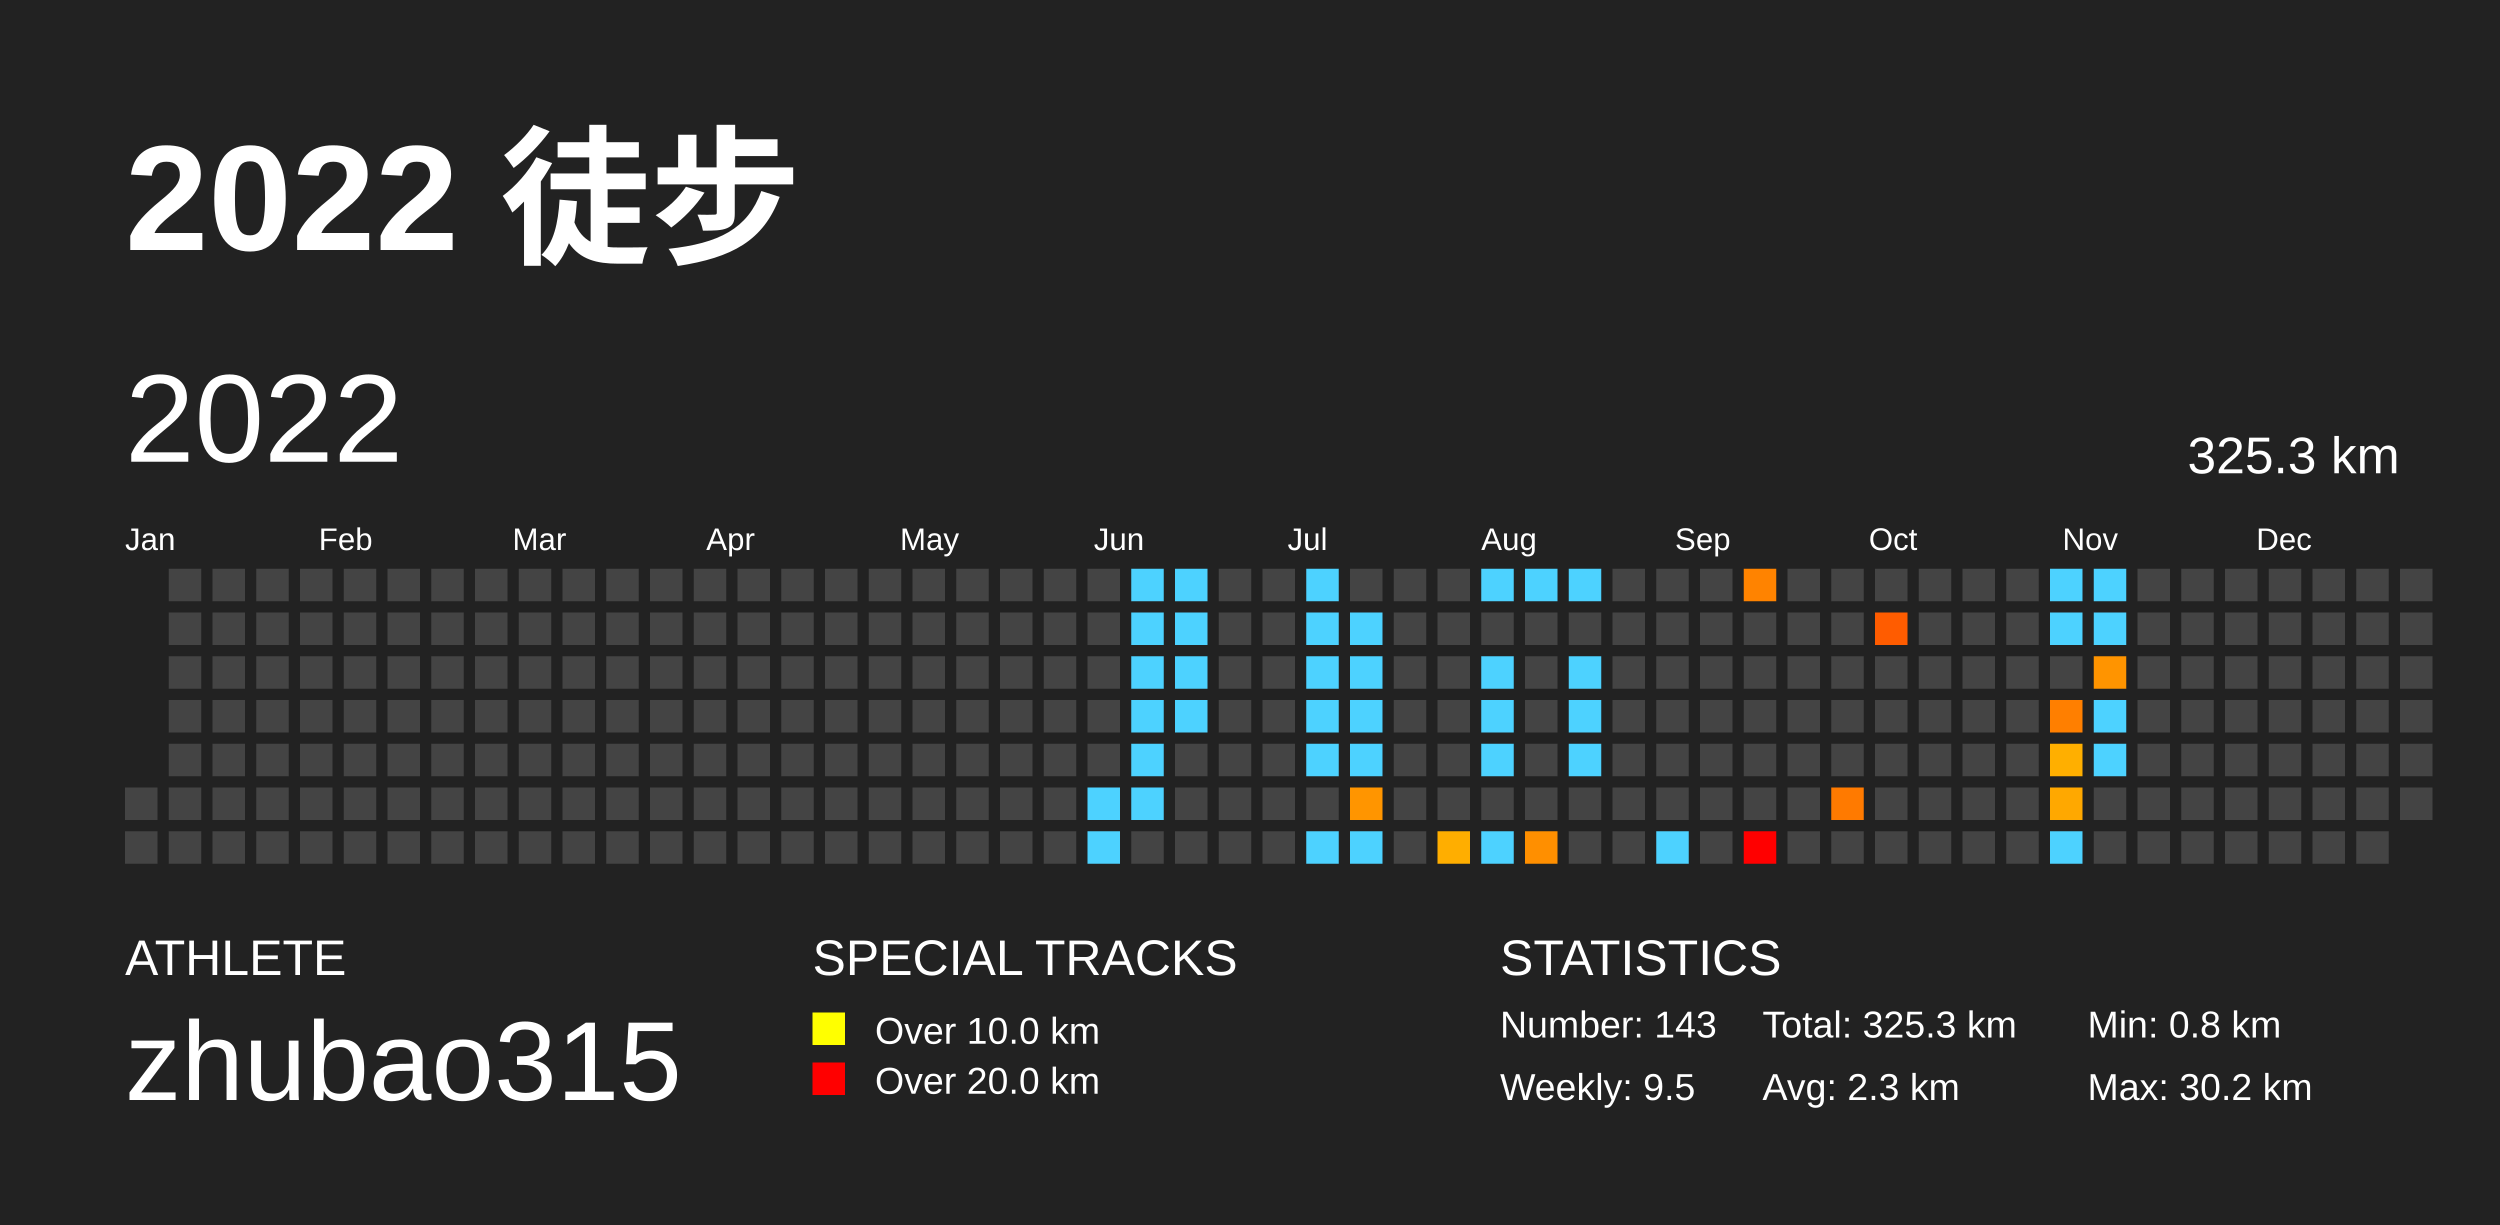
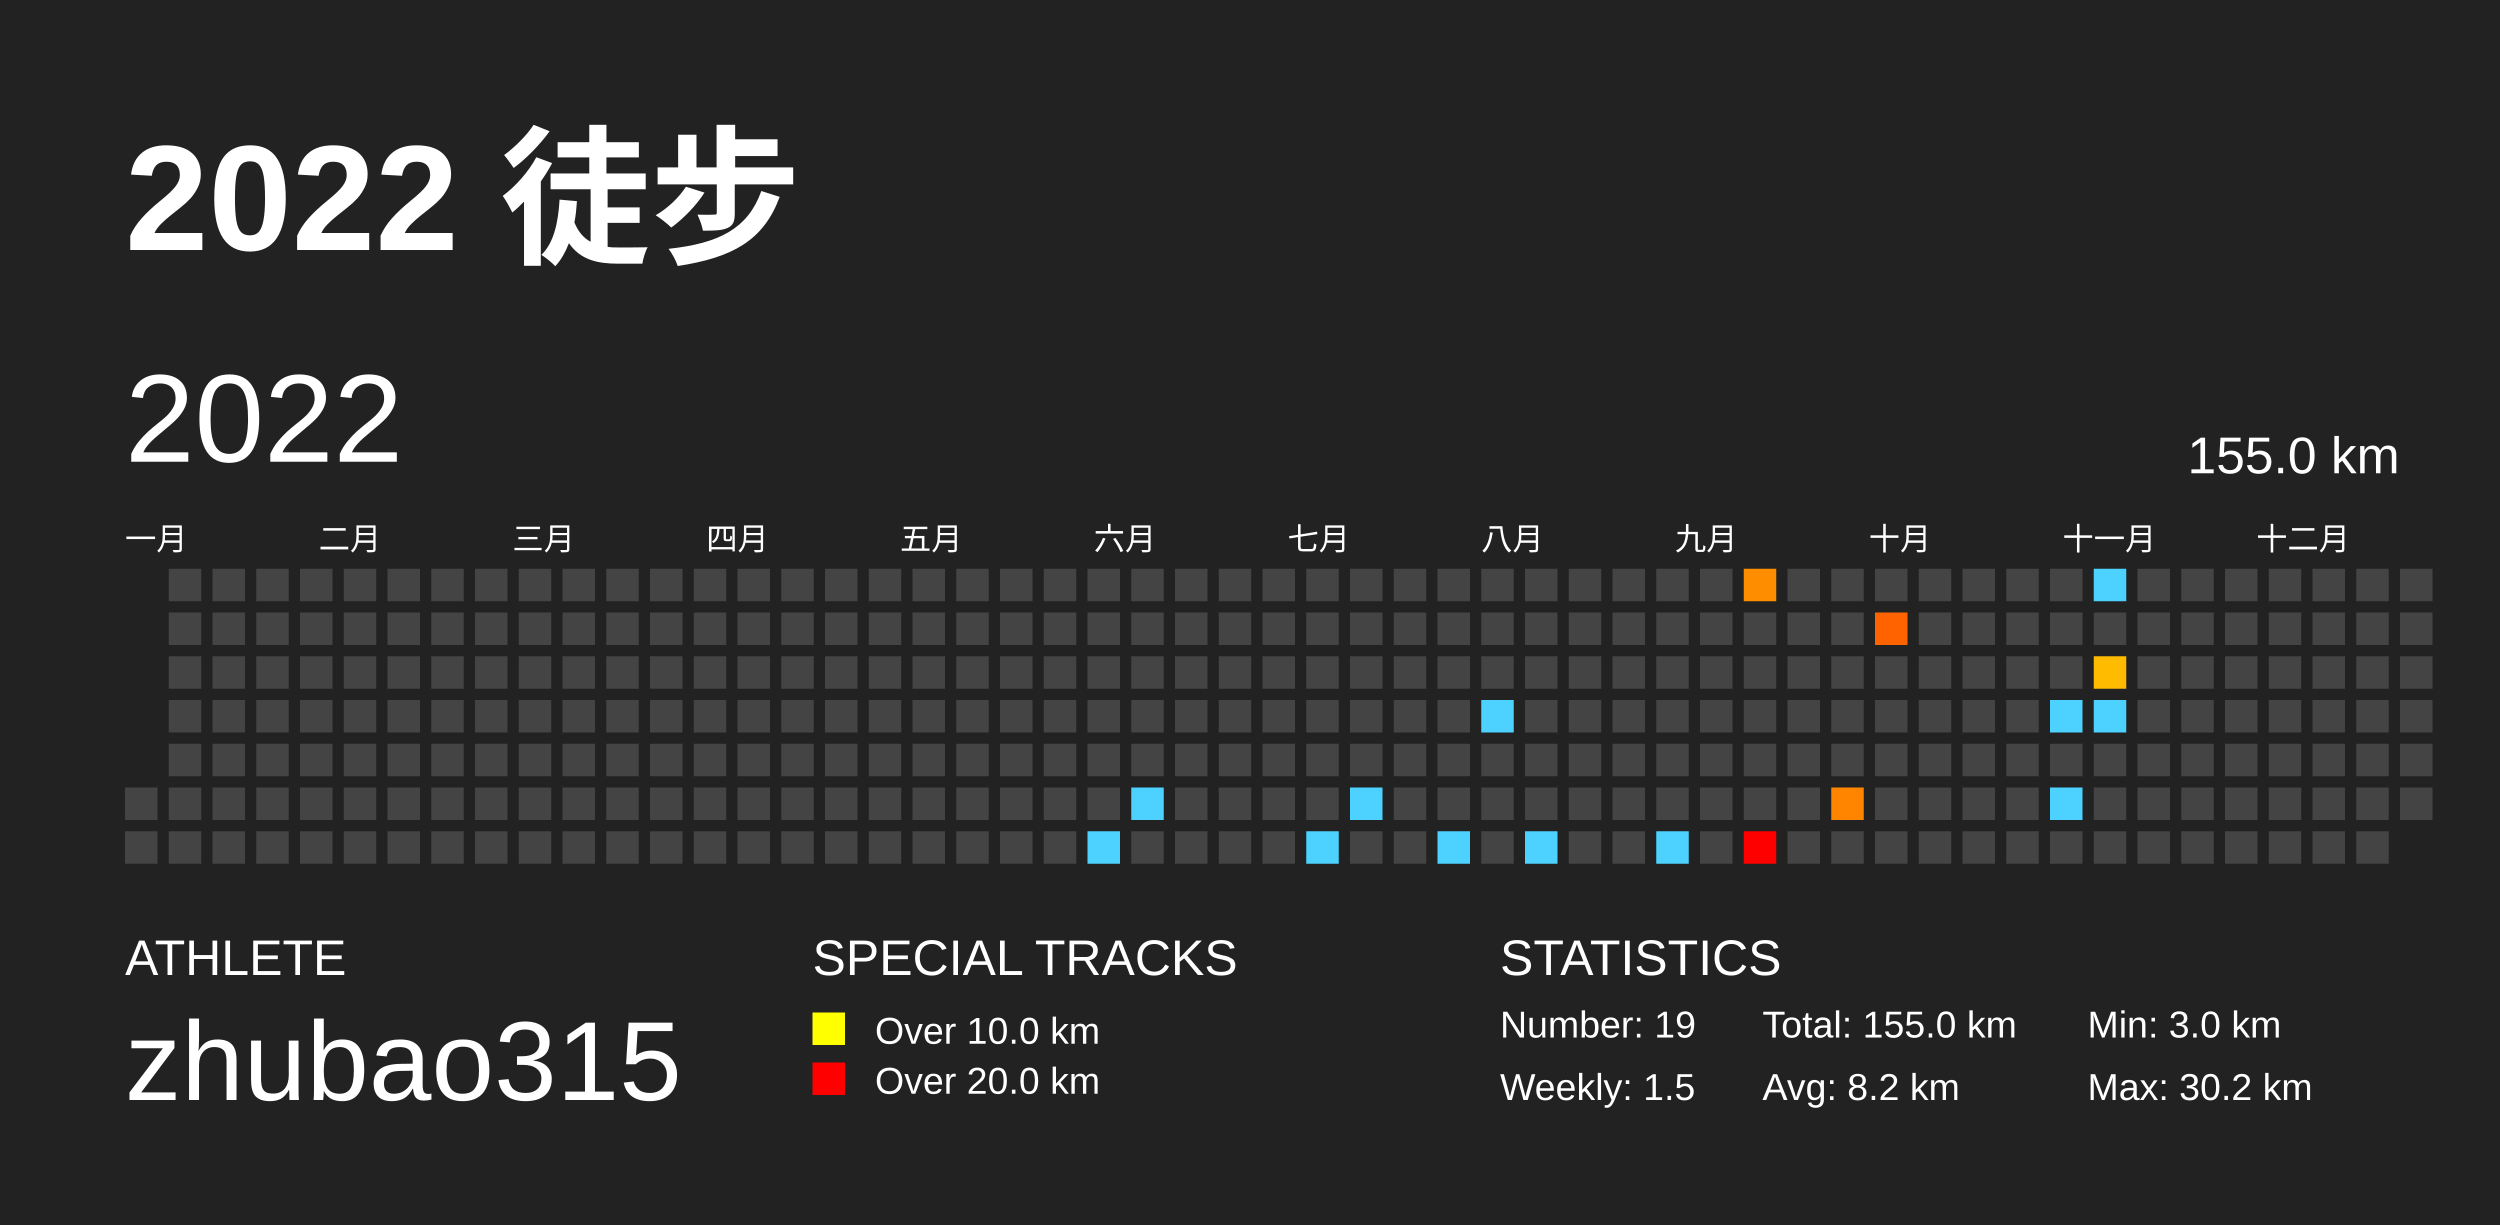
<svg xmlns="http://www.w3.org/2000/svg" baseProfile="full" height="98mm" version="1.1" viewBox="0,0,200,98" width="200mm">
  <defs />
  <rect fill="#222222" height="98" width="200" x="0" y="0" />
  <text fill="#FFFFFF" style="font-size:12px; font-family:Arial; font-weight:bold;" x="10" y="20">2022 徒步</text>
  <text fill="#FFFFFF" style="font-size:4px; font-family:Arial" x="10" y="78">ATHLETE</text>
  <text fill="#FFFFFF" style="font-size:9px; font-family:Arial" x="10" y="88">zhubao315</text>
  <text fill="#FFFFFF" style="font-size:4px; font-family:Arial" x="65" y="78">SPECIAL TRACKS</text>
  <rect fill="yellow" height="2.6" width="2.6" x="65" y="81" />
  <text fill="#FFFFFF" style="font-size:3px; font-family:Arial" x="70" y="83.5">Over 10.0 km</text>
  <rect fill="red" height="2.6" width="2.6" x="65" y="85" />
  <text fill="#FFFFFF" style="font-size:3px; font-family:Arial" x="70" y="87.5">Over 20.0 km</text>
  <text fill="#FFFFFF" style="font-size:4px; font-family:Arial" x="120" y="78">STATISTICS</text>
-   <text fill="#FFFFFF" style="font-size:3px; font-family:Arial" x="120" y="83">Number: 143</text>
-   <text fill="#FFFFFF" style="font-size:3px; font-family:Arial" x="120" y="88">Weekly: 9.5</text>
-   <text fill="#FFFFFF" style="font-size:3px; font-family:Arial" x="141" y="83">Total: 325.3 km</text>
-   <text fill="#FFFFFF" style="font-size:3px; font-family:Arial" x="141" y="88">Avg: 2.3 km</text>
-   <text fill="#FFFFFF" style="font-size:3px; font-family:Arial" x="167" y="83">Min: 0.8 km</text>
+   <text fill="#FFFFFF" style="font-size:3px; font-family:Arial" x="120" y="83">Number: 19</text>
+   <text fill="#FFFFFF" style="font-size:3px; font-family:Arial" x="120" y="88">Weekly: 1.5</text>
+   <text fill="#FFFFFF" style="font-size:3px; font-family:Arial" x="141" y="83">Total: 155.0 km</text>
+   <text fill="#FFFFFF" style="font-size:3px; font-family:Arial" x="141" y="88">Avg: 8.2 km</text>
+   <text fill="#FFFFFF" style="font-size:3px; font-family:Arial" x="167" y="83">Min: 3.0 km</text>
  <text fill="#FFFFFF" style="font-size:3px; font-family:Arial" x="167" y="88">Max: 30.2 km</text>
  <text dominant-baseline="hanging" fill="#FFFFFF" style="font-size:10.0px; font-family:Arial;" x="10" y="30">2022</text>
-   <text dominant-baseline="hanging" fill="#FFFFFF" style="font-size:4.125px; font-family:Arial;" x="175" y="35">325.3 km</text>
-   <text fill="#FFFFFF" style="font-size:2.5px; font-family:Arial" x="10.0" y="44">Jan</text>
-   <text fill="#FFFFFF" style="font-size:2.5px; font-family:Arial" x="25.5" y="44">Feb</text>
-   <text fill="#FFFFFF" style="font-size:2.5px; font-family:Arial" x="41.0" y="44">Mar</text>
-   <text fill="#FFFFFF" style="font-size:2.5px; font-family:Arial" x="56.5" y="44">Apr</text>
-   <text fill="#FFFFFF" style="font-size:2.5px; font-family:Arial" x="72.0" y="44">May</text>
-   <text fill="#FFFFFF" style="font-size:2.5px; font-family:Arial" x="87.5" y="44">Jun</text>
-   <text fill="#FFFFFF" style="font-size:2.5px; font-family:Arial" x="103.0" y="44">Jul</text>
-   <text fill="#FFFFFF" style="font-size:2.5px; font-family:Arial" x="118.5" y="44">Aug</text>
-   <text fill="#FFFFFF" style="font-size:2.5px; font-family:Arial" x="134.0" y="44">Sep</text>
-   <text fill="#FFFFFF" style="font-size:2.5px; font-family:Arial" x="149.5" y="44">Oct</text>
-   <text fill="#FFFFFF" style="font-size:2.5px; font-family:Arial" x="165.0" y="44">Nov</text>
-   <text fill="#FFFFFF" style="font-size:2.5px; font-family:Arial" x="180.5" y="44">Dec</text>
+   <text dominant-baseline="hanging" fill="#FFFFFF" style="font-size:4.125px; font-family:Arial;" x="175" y="35">155.0 km</text>
+   <text fill="#FFFFFF" style="font-size:2.5px; font-family:Arial" x="10.0" y="44">一月</text>
+   <text fill="#FFFFFF" style="font-size:2.5px; font-family:Arial" x="25.5" y="44">二月</text>
+   <text fill="#FFFFFF" style="font-size:2.5px; font-family:Arial" x="41.0" y="44">三月</text>
+   <text fill="#FFFFFF" style="font-size:2.5px; font-family:Arial" x="56.5" y="44">四月</text>
+   <text fill="#FFFFFF" style="font-size:2.5px; font-family:Arial" x="72.0" y="44">五月</text>
+   <text fill="#FFFFFF" style="font-size:2.5px; font-family:Arial" x="87.5" y="44">六月</text>
+   <text fill="#FFFFFF" style="font-size:2.5px; font-family:Arial" x="103.0" y="44">七月</text>
+   <text fill="#FFFFFF" style="font-size:2.5px; font-family:Arial" x="118.5" y="44">八月</text>
+   <text fill="#FFFFFF" style="font-size:2.5px; font-family:Arial" x="134.0" y="44">九月</text>
+   <text fill="#FFFFFF" style="font-size:2.5px; font-family:Arial" x="149.5" y="44">十月</text>
+   <text fill="#FFFFFF" style="font-size:2.5px; font-family:Arial" x="165.0" y="44">十一月</text>
+   <text fill="#FFFFFF" style="font-size:2.5px; font-family:Arial" x="180.5" y="44">十二月</text>
  <rect fill="#444444" height="2.6" width="2.6" x="10.0" y="63.0" />
  <rect fill="#444444" height="2.6" width="2.6" x="10.0" y="66.5" />
  <rect fill="#444444" height="2.6" width="2.6" x="13.5" y="45.5" />
  <rect fill="#444444" height="2.6" width="2.6" x="13.5" y="49.0" />
  <rect fill="#444444" height="2.6" width="2.6" x="13.5" y="52.5" />
  <rect fill="#444444" height="2.6" width="2.6" x="13.5" y="56.0" />
  <rect fill="#444444" height="2.6" width="2.6" x="13.5" y="59.5" />
  <rect fill="#444444" height="2.6" width="2.6" x="13.5" y="63.0" />
  <rect fill="#444444" height="2.6" width="2.6" x="13.5" y="66.5" />
  <rect fill="#444444" height="2.6" width="2.6" x="17.0" y="45.5" />
  <rect fill="#444444" height="2.6" width="2.6" x="17.0" y="49.0" />
  <rect fill="#444444" height="2.6" width="2.6" x="17.0" y="52.5" />
  <rect fill="#444444" height="2.6" width="2.6" x="17.0" y="56.0" />
  <rect fill="#444444" height="2.6" width="2.6" x="17.0" y="59.5" />
  <rect fill="#444444" height="2.6" width="2.6" x="17.0" y="63.0" />
  <rect fill="#444444" height="2.6" width="2.6" x="17.0" y="66.5" />
  <rect fill="#444444" height="2.6" width="2.6" x="20.5" y="45.5" />
  <rect fill="#444444" height="2.6" width="2.6" x="20.5" y="49.0" />
  <rect fill="#444444" height="2.6" width="2.6" x="20.5" y="52.5" />
  <rect fill="#444444" height="2.6" width="2.6" x="20.5" y="56.0" />
  <rect fill="#444444" height="2.6" width="2.6" x="20.5" y="59.5" />
  <rect fill="#444444" height="2.6" width="2.6" x="20.5" y="63.0" />
  <rect fill="#444444" height="2.6" width="2.6" x="20.5" y="66.5" />
  <rect fill="#444444" height="2.6" width="2.6" x="24.0" y="45.5" />
  <rect fill="#444444" height="2.6" width="2.6" x="24.0" y="49.0" />
  <rect fill="#444444" height="2.6" width="2.6" x="24.0" y="52.5" />
  <rect fill="#444444" height="2.6" width="2.6" x="24.0" y="56.0" />
  <rect fill="#444444" height="2.6" width="2.6" x="24.0" y="59.5" />
  <rect fill="#444444" height="2.6" width="2.6" x="24.0" y="63.0" />
  <rect fill="#444444" height="2.6" width="2.6" x="24.0" y="66.5" />
  <rect fill="#444444" height="2.6" width="2.6" x="27.5" y="45.5" />
  <rect fill="#444444" height="2.6" width="2.6" x="27.5" y="49.0" />
  <rect fill="#444444" height="2.6" width="2.6" x="27.5" y="52.5" />
  <rect fill="#444444" height="2.6" width="2.6" x="27.5" y="56.0" />
  <rect fill="#444444" height="2.6" width="2.6" x="27.5" y="59.5" />
  <rect fill="#444444" height="2.6" width="2.6" x="27.5" y="63.0" />
  <rect fill="#444444" height="2.6" width="2.6" x="27.5" y="66.5" />
  <rect fill="#444444" height="2.6" width="2.6" x="31.0" y="45.5" />
  <rect fill="#444444" height="2.6" width="2.6" x="31.0" y="49.0" />
  <rect fill="#444444" height="2.6" width="2.6" x="31.0" y="52.5" />
  <rect fill="#444444" height="2.6" width="2.6" x="31.0" y="56.0" />
  <rect fill="#444444" height="2.6" width="2.6" x="31.0" y="59.5" />
  <rect fill="#444444" height="2.6" width="2.6" x="31.0" y="63.0" />
  <rect fill="#444444" height="2.6" width="2.6" x="31.0" y="66.5" />
  <rect fill="#444444" height="2.6" width="2.6" x="34.5" y="45.5" />
  <rect fill="#444444" height="2.6" width="2.6" x="34.5" y="49.0" />
  <rect fill="#444444" height="2.6" width="2.6" x="34.5" y="52.5" />
  <rect fill="#444444" height="2.6" width="2.6" x="34.5" y="56.0" />
  <rect fill="#444444" height="2.6" width="2.6" x="34.5" y="59.5" />
  <rect fill="#444444" height="2.6" width="2.6" x="34.5" y="63.0" />
  <rect fill="#444444" height="2.6" width="2.6" x="34.5" y="66.5" />
  <rect fill="#444444" height="2.6" width="2.6" x="38.0" y="45.5" />
  <rect fill="#444444" height="2.6" width="2.6" x="38.0" y="49.0" />
  <rect fill="#444444" height="2.6" width="2.6" x="38.0" y="52.5" />
  <rect fill="#444444" height="2.6" width="2.6" x="38.0" y="56.0" />
  <rect fill="#444444" height="2.6" width="2.6" x="38.0" y="59.5" />
  <rect fill="#444444" height="2.6" width="2.6" x="38.0" y="63.0" />
  <rect fill="#444444" height="2.6" width="2.6" x="38.0" y="66.5" />
  <rect fill="#444444" height="2.6" width="2.6" x="41.5" y="45.5" />
  <rect fill="#444444" height="2.6" width="2.6" x="41.5" y="49.0" />
  <rect fill="#444444" height="2.6" width="2.6" x="41.5" y="52.5" />
  <rect fill="#444444" height="2.6" width="2.6" x="41.5" y="56.0" />
  <rect fill="#444444" height="2.6" width="2.6" x="41.5" y="59.5" />
  <rect fill="#444444" height="2.6" width="2.6" x="41.5" y="63.0" />
  <rect fill="#444444" height="2.6" width="2.6" x="41.5" y="66.5" />
  <rect fill="#444444" height="2.6" width="2.6" x="45.0" y="45.5" />
  <rect fill="#444444" height="2.6" width="2.6" x="45.0" y="49.0" />
  <rect fill="#444444" height="2.6" width="2.6" x="45.0" y="52.5" />
  <rect fill="#444444" height="2.6" width="2.6" x="45.0" y="56.0" />
  <rect fill="#444444" height="2.6" width="2.6" x="45.0" y="59.5" />
  <rect fill="#444444" height="2.6" width="2.6" x="45.0" y="63.0" />
  <rect fill="#444444" height="2.6" width="2.6" x="45.0" y="66.5" />
  <rect fill="#444444" height="2.6" width="2.6" x="48.5" y="45.5" />
  <rect fill="#444444" height="2.6" width="2.6" x="48.5" y="49.0" />
  <rect fill="#444444" height="2.6" width="2.6" x="48.5" y="52.5" />
  <rect fill="#444444" height="2.6" width="2.6" x="48.5" y="56.0" />
  <rect fill="#444444" height="2.6" width="2.6" x="48.5" y="59.5" />
  <rect fill="#444444" height="2.6" width="2.6" x="48.5" y="63.0" />
  <rect fill="#444444" height="2.6" width="2.6" x="48.5" y="66.5" />
  <rect fill="#444444" height="2.6" width="2.6" x="52.0" y="45.5" />
  <rect fill="#444444" height="2.6" width="2.6" x="52.0" y="49.0" />
  <rect fill="#444444" height="2.6" width="2.6" x="52.0" y="52.5" />
  <rect fill="#444444" height="2.6" width="2.6" x="52.0" y="56.0" />
  <rect fill="#444444" height="2.6" width="2.6" x="52.0" y="59.5" />
  <rect fill="#444444" height="2.6" width="2.6" x="52.0" y="63.0" />
  <rect fill="#444444" height="2.6" width="2.6" x="52.0" y="66.5" />
  <rect fill="#444444" height="2.6" width="2.6" x="55.5" y="45.5" />
  <rect fill="#444444" height="2.6" width="2.6" x="55.5" y="49.0" />
  <rect fill="#444444" height="2.6" width="2.6" x="55.5" y="52.5" />
  <rect fill="#444444" height="2.6" width="2.6" x="55.5" y="56.0" />
  <rect fill="#444444" height="2.6" width="2.6" x="55.5" y="59.5" />
  <rect fill="#444444" height="2.6" width="2.6" x="55.5" y="63.0" />
  <rect fill="#444444" height="2.6" width="2.6" x="55.5" y="66.5" />
  <rect fill="#444444" height="2.6" width="2.6" x="59.0" y="45.5" />
  <rect fill="#444444" height="2.6" width="2.6" x="59.0" y="49.0" />
  <rect fill="#444444" height="2.6" width="2.6" x="59.0" y="52.5" />
  <rect fill="#444444" height="2.6" width="2.6" x="59.0" y="56.0" />
  <rect fill="#444444" height="2.6" width="2.6" x="59.0" y="59.5" />
  <rect fill="#444444" height="2.6" width="2.6" x="59.0" y="63.0" />
  <rect fill="#444444" height="2.6" width="2.6" x="59.0" y="66.5" />
  <rect fill="#444444" height="2.6" width="2.6" x="62.5" y="45.5" />
  <rect fill="#444444" height="2.6" width="2.6" x="62.5" y="49.0" />
  <rect fill="#444444" height="2.6" width="2.6" x="62.5" y="52.5" />
  <rect fill="#444444" height="2.6" width="2.6" x="62.5" y="56.0" />
  <rect fill="#444444" height="2.6" width="2.6" x="62.5" y="59.5" />
  <rect fill="#444444" height="2.6" width="2.6" x="62.5" y="63.0" />
  <rect fill="#444444" height="2.6" width="2.6" x="62.5" y="66.5" />
  <rect fill="#444444" height="2.6" width="2.6" x="66.0" y="45.5" />
  <rect fill="#444444" height="2.6" width="2.6" x="66.0" y="49.0" />
  <rect fill="#444444" height="2.6" width="2.6" x="66.0" y="52.5" />
  <rect fill="#444444" height="2.6" width="2.6" x="66.0" y="56.0" />
  <rect fill="#444444" height="2.6" width="2.6" x="66.0" y="59.5" />
  <rect fill="#444444" height="2.6" width="2.6" x="66.0" y="63.0" />
  <rect fill="#444444" height="2.6" width="2.6" x="66.0" y="66.5" />
  <rect fill="#444444" height="2.6" width="2.6" x="69.5" y="45.5" />
  <rect fill="#444444" height="2.6" width="2.6" x="69.5" y="49.0" />
  <rect fill="#444444" height="2.6" width="2.6" x="69.5" y="52.5" />
  <rect fill="#444444" height="2.6" width="2.6" x="69.5" y="56.0" />
  <rect fill="#444444" height="2.6" width="2.6" x="69.5" y="59.5" />
  <rect fill="#444444" height="2.6" width="2.6" x="69.5" y="63.0" />
  <rect fill="#444444" height="2.6" width="2.6" x="69.5" y="66.5" />
  <rect fill="#444444" height="2.6" width="2.6" x="73.0" y="45.5" />
  <rect fill="#444444" height="2.6" width="2.6" x="73.0" y="49.0" />
  <rect fill="#444444" height="2.6" width="2.6" x="73.0" y="52.5" />
  <rect fill="#444444" height="2.6" width="2.6" x="73.0" y="56.0" />
  <rect fill="#444444" height="2.6" width="2.6" x="73.0" y="59.5" />
  <rect fill="#444444" height="2.6" width="2.6" x="73.0" y="63.0" />
  <rect fill="#444444" height="2.6" width="2.6" x="73.0" y="66.5" />
  <rect fill="#444444" height="2.6" width="2.6" x="76.5" y="45.5" />
  <rect fill="#444444" height="2.6" width="2.6" x="76.5" y="49.0" />
  <rect fill="#444444" height="2.6" width="2.6" x="76.5" y="52.5" />
  <rect fill="#444444" height="2.6" width="2.6" x="76.5" y="56.0" />
  <rect fill="#444444" height="2.6" width="2.6" x="76.5" y="59.5" />
  <rect fill="#444444" height="2.6" width="2.6" x="76.5" y="63.0" />
  <rect fill="#444444" height="2.6" width="2.6" x="76.5" y="66.5" />
  <rect fill="#444444" height="2.6" width="2.6" x="80.0" y="45.5" />
  <rect fill="#444444" height="2.6" width="2.6" x="80.0" y="49.0" />
  <rect fill="#444444" height="2.6" width="2.6" x="80.0" y="52.5" />
  <rect fill="#444444" height="2.6" width="2.6" x="80.0" y="56.0" />
  <rect fill="#444444" height="2.6" width="2.6" x="80.0" y="59.5" />
  <rect fill="#444444" height="2.6" width="2.6" x="80.0" y="63.0" />
  <rect fill="#444444" height="2.6" width="2.6" x="80.0" y="66.5" />
  <rect fill="#444444" height="2.6" width="2.6" x="83.5" y="45.5" />
  <rect fill="#444444" height="2.6" width="2.6" x="83.5" y="49.0" />
  <rect fill="#444444" height="2.6" width="2.6" x="83.5" y="52.5" />
  <rect fill="#444444" height="2.6" width="2.6" x="83.5" y="56.0" />
  <rect fill="#444444" height="2.6" width="2.6" x="83.5" y="59.5" />
  <rect fill="#444444" height="2.6" width="2.6" x="83.5" y="63.0" />
  <rect fill="#444444" height="2.6" width="2.6" x="83.5" y="66.5" />
  <rect fill="#444444" height="2.6" width="2.6" x="87.0" y="45.5" />
  <rect fill="#444444" height="2.6" width="2.6" x="87.0" y="49.0" />
  <rect fill="#444444" height="2.6" width="2.6" x="87.0" y="52.5" />
  <rect fill="#444444" height="2.6" width="2.6" x="87.0" y="56.0" />
  <rect fill="#444444" height="2.6" width="2.6" x="87.0" y="59.5" />
-   <rect fill="#4dd2ff" height="2.6" width="2.6" x="87.0" y="63.0" />
+   <rect fill="#444444" height="2.6" width="2.6" x="87.0" y="63.0" />
  <rect fill="#4dd2ff" height="2.6" width="2.6" x="87.0" y="66.5" />
-   <rect fill="#4dd2ff" height="2.6" width="2.6" x="90.5" y="45.5" />
-   <rect fill="#4dd2ff" height="2.6" width="2.6" x="90.5" y="49.0" />
-   <rect fill="#4dd2ff" height="2.6" width="2.6" x="90.5" y="52.5" />
-   <rect fill="#4dd2ff" height="2.6" width="2.6" x="90.5" y="56.0" />
-   <rect fill="#4dd2ff" height="2.6" width="2.6" x="90.5" y="59.5" />
+   <rect fill="#444444" height="2.6" width="2.6" x="90.5" y="45.5" />
+   <rect fill="#444444" height="2.6" width="2.6" x="90.5" y="49.0" />
+   <rect fill="#444444" height="2.6" width="2.6" x="90.5" y="52.5" />
+   <rect fill="#444444" height="2.6" width="2.6" x="90.5" y="56.0" />
+   <rect fill="#444444" height="2.6" width="2.6" x="90.5" y="59.5" />
  <rect fill="#4dd2ff" height="2.6" width="2.6" x="90.5" y="63.0" />
  <rect fill="#444444" height="2.6" width="2.6" x="90.5" y="66.5" />
-   <rect fill="#4dd2ff" height="2.6" width="2.6" x="94.0" y="45.5" />
-   <rect fill="#4dd2ff" height="2.6" width="2.6" x="94.0" y="49.0" />
-   <rect fill="#4dd2ff" height="2.6" width="2.6" x="94.0" y="52.5" />
-   <rect fill="#4dd2ff" height="2.6" width="2.6" x="94.0" y="56.0" />
+   <rect fill="#444444" height="2.6" width="2.6" x="94.0" y="45.5" />
+   <rect fill="#444444" height="2.6" width="2.6" x="94.0" y="49.0" />
+   <rect fill="#444444" height="2.6" width="2.6" x="94.0" y="52.5" />
+   <rect fill="#444444" height="2.6" width="2.6" x="94.0" y="56.0" />
  <rect fill="#444444" height="2.6" width="2.6" x="94.0" y="59.5" />
  <rect fill="#444444" height="2.6" width="2.6" x="94.0" y="63.0" />
  <rect fill="#444444" height="2.6" width="2.6" x="94.0" y="66.5" />
  <rect fill="#444444" height="2.6" width="2.6" x="97.5" y="45.5" />
  <rect fill="#444444" height="2.6" width="2.6" x="97.5" y="49.0" />
  <rect fill="#444444" height="2.6" width="2.6" x="97.5" y="52.5" />
  <rect fill="#444444" height="2.6" width="2.6" x="97.5" y="56.0" />
  <rect fill="#444444" height="2.6" width="2.6" x="97.5" y="59.5" />
  <rect fill="#444444" height="2.6" width="2.6" x="97.5" y="63.0" />
  <rect fill="#444444" height="2.6" width="2.6" x="97.5" y="66.5" />
  <rect fill="#444444" height="2.6" width="2.6" x="101.0" y="45.5" />
  <rect fill="#444444" height="2.6" width="2.6" x="101.0" y="49.0" />
  <rect fill="#444444" height="2.6" width="2.6" x="101.0" y="52.5" />
  <rect fill="#444444" height="2.6" width="2.6" x="101.0" y="56.0" />
  <rect fill="#444444" height="2.6" width="2.6" x="101.0" y="59.5" />
  <rect fill="#444444" height="2.6" width="2.6" x="101.0" y="63.0" />
  <rect fill="#444444" height="2.6" width="2.6" x="101.0" y="66.5" />
-   <rect fill="#4dd2ff" height="2.6" width="2.6" x="104.5" y="45.5" />
-   <rect fill="#4dd2ff" height="2.6" width="2.6" x="104.5" y="49.0" />
-   <rect fill="#4dd2ff" height="2.6" width="2.6" x="104.5" y="52.5" />
-   <rect fill="#4dd2ff" height="2.6" width="2.6" x="104.5" y="56.0" />
-   <rect fill="#4dd2ff" height="2.6" width="2.6" x="104.5" y="59.5" />
+   <rect fill="#444444" height="2.6" width="2.6" x="104.5" y="45.5" />
+   <rect fill="#444444" height="2.6" width="2.6" x="104.5" y="49.0" />
+   <rect fill="#444444" height="2.6" width="2.6" x="104.5" y="52.5" />
+   <rect fill="#444444" height="2.6" width="2.6" x="104.5" y="56.0" />
+   <rect fill="#444444" height="2.6" width="2.6" x="104.5" y="59.5" />
  <rect fill="#444444" height="2.6" width="2.6" x="104.5" y="63.0" />
  <rect fill="#4dd2ff" height="2.6" width="2.6" x="104.5" y="66.5" />
  <rect fill="#444444" height="2.6" width="2.6" x="108.0" y="45.5" />
-   <rect fill="#4dd2ff" height="2.6" width="2.6" x="108.0" y="49.0" />
-   <rect fill="#4dd2ff" height="2.6" width="2.6" x="108.0" y="52.5" />
-   <rect fill="#4dd2ff" height="2.6" width="2.6" x="108.0" y="56.0" />
-   <rect fill="#4dd2ff" height="2.6" width="2.6" x="108.0" y="59.5" />
-   <rect fill="#ff9500" height="2.6" width="2.6" x="108.0" y="63.0" />
-   <rect fill="#4dd2ff" height="2.6" width="2.6" x="108.0" y="66.5" />
+   <rect fill="#444444" height="2.6" width="2.6" x="108.0" y="49.0" />
+   <rect fill="#444444" height="2.6" width="2.6" x="108.0" y="52.5" />
+   <rect fill="#444444" height="2.6" width="2.6" x="108.0" y="56.0" />
+   <rect fill="#444444" height="2.6" width="2.6" x="108.0" y="59.5" />
+   <rect fill="#4dd2ff" height="2.6" width="2.6" x="108.0" y="63.0" />
+   <rect fill="#444444" height="2.6" width="2.6" x="108.0" y="66.5" />
  <rect fill="#444444" height="2.6" width="2.6" x="111.5" y="45.5" />
  <rect fill="#444444" height="2.6" width="2.6" x="111.5" y="49.0" />
  <rect fill="#444444" height="2.6" width="2.6" x="111.5" y="52.5" />
  <rect fill="#444444" height="2.6" width="2.6" x="111.5" y="56.0" />
  <rect fill="#444444" height="2.6" width="2.6" x="111.5" y="59.5" />
  <rect fill="#444444" height="2.6" width="2.6" x="111.5" y="63.0" />
  <rect fill="#444444" height="2.6" width="2.6" x="111.5" y="66.5" />
  <rect fill="#444444" height="2.6" width="2.6" x="115.0" y="45.5" />
  <rect fill="#444444" height="2.6" width="2.6" x="115.0" y="49.0" />
  <rect fill="#444444" height="2.6" width="2.6" x="115.0" y="52.5" />
  <rect fill="#444444" height="2.6" width="2.6" x="115.0" y="56.0" />
  <rect fill="#444444" height="2.6" width="2.6" x="115.0" y="59.5" />
  <rect fill="#444444" height="2.6" width="2.6" x="115.0" y="63.0" />
-   <rect fill="#ffae00" height="2.6" width="2.6" x="115.0" y="66.5" />
-   <rect fill="#4dd2ff" height="2.6" width="2.6" x="118.5" y="45.5" />
+   <rect fill="#4dd2ff" height="2.6" width="2.6" x="115.0" y="66.5" />
+   <rect fill="#444444" height="2.6" width="2.6" x="118.5" y="45.5" />
  <rect fill="#444444" height="2.6" width="2.6" x="118.5" y="49.0" />
-   <rect fill="#4dd2ff" height="2.6" width="2.6" x="118.5" y="52.5" />
+   <rect fill="#444444" height="2.6" width="2.6" x="118.5" y="52.5" />
  <rect fill="#4dd2ff" height="2.6" width="2.6" x="118.5" y="56.0" />
-   <rect fill="#4dd2ff" height="2.6" width="2.6" x="118.5" y="59.5" />
+   <rect fill="#444444" height="2.6" width="2.6" x="118.5" y="59.5" />
  <rect fill="#444444" height="2.6" width="2.6" x="118.5" y="63.0" />
-   <rect fill="#4dd2ff" height="2.6" width="2.6" x="118.5" y="66.5" />
-   <rect fill="#4dd2ff" height="2.6" width="2.6" x="122.0" y="45.5" />
+   <rect fill="#444444" height="2.6" width="2.6" x="118.5" y="66.5" />
+   <rect fill="#444444" height="2.6" width="2.6" x="122.0" y="45.5" />
  <rect fill="#444444" height="2.6" width="2.6" x="122.0" y="49.0" />
  <rect fill="#444444" height="2.6" width="2.6" x="122.0" y="52.5" />
  <rect fill="#444444" height="2.6" width="2.6" x="122.0" y="56.0" />
  <rect fill="#444444" height="2.6" width="2.6" x="122.0" y="59.5" />
  <rect fill="#444444" height="2.6" width="2.6" x="122.0" y="63.0" />
-   <rect fill="#ff8f00" height="2.6" width="2.6" x="122.0" y="66.5" />
-   <rect fill="#4dd2ff" height="2.6" width="2.6" x="125.5" y="45.5" />
+   <rect fill="#4dd2ff" height="2.6" width="2.6" x="122.0" y="66.5" />
+   <rect fill="#444444" height="2.6" width="2.6" x="125.5" y="45.5" />
  <rect fill="#444444" height="2.6" width="2.6" x="125.5" y="49.0" />
-   <rect fill="#4dd2ff" height="2.6" width="2.6" x="125.5" y="52.5" />
-   <rect fill="#4dd2ff" height="2.6" width="2.6" x="125.5" y="56.0" />
-   <rect fill="#4dd2ff" height="2.6" width="2.6" x="125.5" y="59.5" />
+   <rect fill="#444444" height="2.6" width="2.6" x="125.5" y="52.5" />
+   <rect fill="#444444" height="2.6" width="2.6" x="125.5" y="56.0" />
+   <rect fill="#444444" height="2.6" width="2.6" x="125.5" y="59.5" />
  <rect fill="#444444" height="2.6" width="2.6" x="125.5" y="63.0" />
  <rect fill="#444444" height="2.6" width="2.6" x="125.5" y="66.5" />
  <rect fill="#444444" height="2.6" width="2.6" x="129.0" y="45.5" />
  <rect fill="#444444" height="2.6" width="2.6" x="129.0" y="49.0" />
  <rect fill="#444444" height="2.6" width="2.6" x="129.0" y="52.5" />
  <rect fill="#444444" height="2.6" width="2.6" x="129.0" y="56.0" />
  <rect fill="#444444" height="2.6" width="2.6" x="129.0" y="59.5" />
  <rect fill="#444444" height="2.6" width="2.6" x="129.0" y="63.0" />
  <rect fill="#444444" height="2.6" width="2.6" x="129.0" y="66.5" />
  <rect fill="#444444" height="2.6" width="2.6" x="132.5" y="45.5" />
  <rect fill="#444444" height="2.6" width="2.6" x="132.5" y="49.0" />
  <rect fill="#444444" height="2.6" width="2.6" x="132.5" y="52.5" />
  <rect fill="#444444" height="2.6" width="2.6" x="132.5" y="56.0" />
  <rect fill="#444444" height="2.6" width="2.6" x="132.5" y="59.5" />
  <rect fill="#444444" height="2.6" width="2.6" x="132.5" y="63.0" />
  <rect fill="#4dd2ff" height="2.6" width="2.6" x="132.5" y="66.5" />
  <rect fill="#444444" height="2.6" width="2.6" x="136.0" y="45.5" />
  <rect fill="#444444" height="2.6" width="2.6" x="136.0" y="49.0" />
  <rect fill="#444444" height="2.6" width="2.6" x="136.0" y="52.5" />
  <rect fill="#444444" height="2.6" width="2.6" x="136.0" y="56.0" />
  <rect fill="#444444" height="2.6" width="2.6" x="136.0" y="59.5" />
  <rect fill="#444444" height="2.6" width="2.6" x="136.0" y="63.0" />
  <rect fill="#444444" height="2.6" width="2.6" x="136.0" y="66.5" />
-   <rect fill="#ff8300" height="2.6" width="2.6" x="139.5" y="45.5" />
+   <rect fill="#ff8d00" height="2.6" width="2.6" x="139.5" y="45.5" />
  <rect fill="#444444" height="2.6" width="2.6" x="139.5" y="49.0" />
  <rect fill="#444444" height="2.6" width="2.6" x="139.5" y="52.5" />
  <rect fill="#444444" height="2.6" width="2.6" x="139.5" y="56.0" />
  <rect fill="#444444" height="2.6" width="2.6" x="139.5" y="59.5" />
  <rect fill="#444444" height="2.6" width="2.6" x="139.5" y="63.0" />
  <rect fill="red" height="2.6" width="2.6" x="139.5" y="66.5" />
  <rect fill="#444444" height="2.6" width="2.6" x="143.0" y="45.5" />
  <rect fill="#444444" height="2.6" width="2.6" x="143.0" y="49.0" />
  <rect fill="#444444" height="2.6" width="2.6" x="143.0" y="52.5" />
  <rect fill="#444444" height="2.6" width="2.6" x="143.0" y="56.0" />
  <rect fill="#444444" height="2.6" width="2.6" x="143.0" y="59.5" />
  <rect fill="#444444" height="2.6" width="2.6" x="143.0" y="63.0" />
  <rect fill="#444444" height="2.6" width="2.6" x="143.0" y="66.5" />
  <rect fill="#444444" height="2.6" width="2.6" x="146.5" y="45.5" />
  <rect fill="#444444" height="2.6" width="2.6" x="146.5" y="49.0" />
  <rect fill="#444444" height="2.6" width="2.6" x="146.5" y="52.5" />
  <rect fill="#444444" height="2.6" width="2.6" x="146.5" y="56.0" />
  <rect fill="#444444" height="2.6" width="2.6" x="146.5" y="59.5" />
-   <rect fill="#ff7a00" height="2.6" width="2.6" x="146.5" y="63.0" />
+   <rect fill="#ff8400" height="2.6" width="2.6" x="146.5" y="63.0" />
  <rect fill="#444444" height="2.6" width="2.6" x="146.5" y="66.5" />
  <rect fill="#444444" height="2.6" width="2.6" x="150.0" y="45.5" />
-   <rect fill="#ff5c00" height="2.6" width="2.6" x="150.0" y="49.0" />
+   <rect fill="#ff6300" height="2.6" width="2.6" x="150.0" y="49.0" />
  <rect fill="#444444" height="2.6" width="2.6" x="150.0" y="52.5" />
  <rect fill="#444444" height="2.6" width="2.6" x="150.0" y="56.0" />
  <rect fill="#444444" height="2.6" width="2.6" x="150.0" y="59.5" />
  <rect fill="#444444" height="2.6" width="2.6" x="150.0" y="63.0" />
  <rect fill="#444444" height="2.6" width="2.6" x="150.0" y="66.5" />
  <rect fill="#444444" height="2.6" width="2.6" x="153.5" y="45.5" />
  <rect fill="#444444" height="2.6" width="2.6" x="153.5" y="49.0" />
  <rect fill="#444444" height="2.6" width="2.6" x="153.5" y="52.5" />
  <rect fill="#444444" height="2.6" width="2.6" x="153.5" y="56.0" />
  <rect fill="#444444" height="2.6" width="2.6" x="153.5" y="59.5" />
  <rect fill="#444444" height="2.6" width="2.6" x="153.5" y="63.0" />
  <rect fill="#444444" height="2.6" width="2.6" x="153.5" y="66.5" />
  <rect fill="#444444" height="2.6" width="2.6" x="157.0" y="45.5" />
  <rect fill="#444444" height="2.6" width="2.6" x="157.0" y="49.0" />
  <rect fill="#444444" height="2.6" width="2.6" x="157.0" y="52.5" />
  <rect fill="#444444" height="2.6" width="2.6" x="157.0" y="56.0" />
  <rect fill="#444444" height="2.6" width="2.6" x="157.0" y="59.5" />
  <rect fill="#444444" height="2.6" width="2.6" x="157.0" y="63.0" />
  <rect fill="#444444" height="2.6" width="2.6" x="157.0" y="66.5" />
  <rect fill="#444444" height="2.6" width="2.6" x="160.5" y="45.5" />
  <rect fill="#444444" height="2.6" width="2.6" x="160.5" y="49.0" />
  <rect fill="#444444" height="2.6" width="2.6" x="160.5" y="52.5" />
  <rect fill="#444444" height="2.6" width="2.6" x="160.5" y="56.0" />
  <rect fill="#444444" height="2.6" width="2.6" x="160.5" y="59.5" />
  <rect fill="#444444" height="2.6" width="2.6" x="160.5" y="63.0" />
  <rect fill="#444444" height="2.6" width="2.6" x="160.5" y="66.5" />
-   <rect fill="#4dd2ff" height="2.6" width="2.6" x="164.0" y="45.5" />
-   <rect fill="#4dd2ff" height="2.6" width="2.6" x="164.0" y="49.0" />
+   <rect fill="#444444" height="2.6" width="2.6" x="164.0" y="45.5" />
+   <rect fill="#444444" height="2.6" width="2.6" x="164.0" y="49.0" />
  <rect fill="#444444" height="2.6" width="2.6" x="164.0" y="52.5" />
-   <rect fill="#ff7f00" height="2.6" width="2.6" x="164.0" y="56.0" />
-   <rect fill="#ffaf00" height="2.6" width="2.6" x="164.0" y="59.5" />
-   <rect fill="#ffa800" height="2.6" width="2.6" x="164.0" y="63.0" />
-   <rect fill="#4dd2ff" height="2.6" width="2.6" x="164.0" y="66.5" />
+   <rect fill="#4dd2ff" height="2.6" width="2.6" x="164.0" y="56.0" />
+   <rect fill="#444444" height="2.6" width="2.6" x="164.0" y="59.5" />
+   <rect fill="#4dd2ff" height="2.6" width="2.6" x="164.0" y="63.0" />
+   <rect fill="#444444" height="2.6" width="2.6" x="164.0" y="66.5" />
  <rect fill="#4dd2ff" height="2.6" width="2.6" x="167.5" y="45.5" />
-   <rect fill="#4dd2ff" height="2.6" width="2.6" x="167.5" y="49.0" />
-   <rect fill="#ff9400" height="2.6" width="2.6" x="167.5" y="52.5" />
+   <rect fill="#444444" height="2.6" width="2.6" x="167.5" y="49.0" />
+   <rect fill="#ffbb00" height="2.6" width="2.6" x="167.5" y="52.5" />
  <rect fill="#4dd2ff" height="2.6" width="2.6" x="167.5" y="56.0" />
-   <rect fill="#4dd2ff" height="2.6" width="2.6" x="167.5" y="59.5" />
+   <rect fill="#444444" height="2.6" width="2.6" x="167.5" y="59.5" />
  <rect fill="#444444" height="2.6" width="2.6" x="167.5" y="63.0" />
  <rect fill="#444444" height="2.6" width="2.6" x="167.5" y="66.5" />
  <rect fill="#444444" height="2.6" width="2.6" x="171.0" y="45.5" />
  <rect fill="#444444" height="2.6" width="2.6" x="171.0" y="49.0" />
  <rect fill="#444444" height="2.6" width="2.6" x="171.0" y="52.5" />
  <rect fill="#444444" height="2.6" width="2.6" x="171.0" y="56.0" />
  <rect fill="#444444" height="2.6" width="2.6" x="171.0" y="59.5" />
  <rect fill="#444444" height="2.6" width="2.6" x="171.0" y="63.0" />
  <rect fill="#444444" height="2.6" width="2.6" x="171.0" y="66.5" />
  <rect fill="#444444" height="2.6" width="2.6" x="174.5" y="45.5" />
  <rect fill="#444444" height="2.6" width="2.6" x="174.5" y="49.0" />
  <rect fill="#444444" height="2.6" width="2.6" x="174.5" y="52.5" />
  <rect fill="#444444" height="2.6" width="2.6" x="174.5" y="56.0" />
  <rect fill="#444444" height="2.6" width="2.6" x="174.5" y="59.5" />
  <rect fill="#444444" height="2.6" width="2.6" x="174.5" y="63.0" />
  <rect fill="#444444" height="2.6" width="2.6" x="174.5" y="66.5" />
  <rect fill="#444444" height="2.6" width="2.6" x="178.0" y="45.5" />
  <rect fill="#444444" height="2.6" width="2.6" x="178.0" y="49.0" />
  <rect fill="#444444" height="2.6" width="2.6" x="178.0" y="52.5" />
  <rect fill="#444444" height="2.6" width="2.6" x="178.0" y="56.0" />
  <rect fill="#444444" height="2.6" width="2.6" x="178.0" y="59.5" />
  <rect fill="#444444" height="2.6" width="2.6" x="178.0" y="63.0" />
  <rect fill="#444444" height="2.6" width="2.6" x="178.0" y="66.5" />
  <rect fill="#444444" height="2.6" width="2.6" x="181.5" y="45.5" />
  <rect fill="#444444" height="2.6" width="2.6" x="181.5" y="49.0" />
  <rect fill="#444444" height="2.6" width="2.6" x="181.5" y="52.5" />
  <rect fill="#444444" height="2.6" width="2.6" x="181.5" y="56.0" />
  <rect fill="#444444" height="2.6" width="2.6" x="181.5" y="59.5" />
  <rect fill="#444444" height="2.6" width="2.6" x="181.5" y="63.0" />
  <rect fill="#444444" height="2.6" width="2.6" x="181.5" y="66.5" />
  <rect fill="#444444" height="2.6" width="2.6" x="185.0" y="45.5" />
  <rect fill="#444444" height="2.6" width="2.6" x="185.0" y="49.0" />
  <rect fill="#444444" height="2.6" width="2.6" x="185.0" y="52.5" />
  <rect fill="#444444" height="2.6" width="2.6" x="185.0" y="56.0" />
  <rect fill="#444444" height="2.6" width="2.6" x="185.0" y="59.5" />
  <rect fill="#444444" height="2.6" width="2.6" x="185.0" y="63.0" />
  <rect fill="#444444" height="2.6" width="2.6" x="185.0" y="66.5" />
  <rect fill="#444444" height="2.6" width="2.6" x="188.5" y="45.5" />
  <rect fill="#444444" height="2.6" width="2.6" x="188.5" y="49.0" />
  <rect fill="#444444" height="2.6" width="2.6" x="188.5" y="52.5" />
  <rect fill="#444444" height="2.6" width="2.6" x="188.5" y="56.0" />
  <rect fill="#444444" height="2.6" width="2.6" x="188.5" y="59.5" />
  <rect fill="#444444" height="2.6" width="2.6" x="188.5" y="63.0" />
  <rect fill="#444444" height="2.6" width="2.6" x="188.5" y="66.5" />
  <rect fill="#444444" height="2.6" width="2.6" x="192.0" y="45.5" />
  <rect fill="#444444" height="2.6" width="2.6" x="192.0" y="49.0" />
  <rect fill="#444444" height="2.6" width="2.6" x="192.0" y="52.5" />
  <rect fill="#444444" height="2.6" width="2.6" x="192.0" y="56.0" />
  <rect fill="#444444" height="2.6" width="2.6" x="192.0" y="59.5" />
  <rect fill="#444444" height="2.6" width="2.6" x="192.0" y="63.0" />
</svg>
